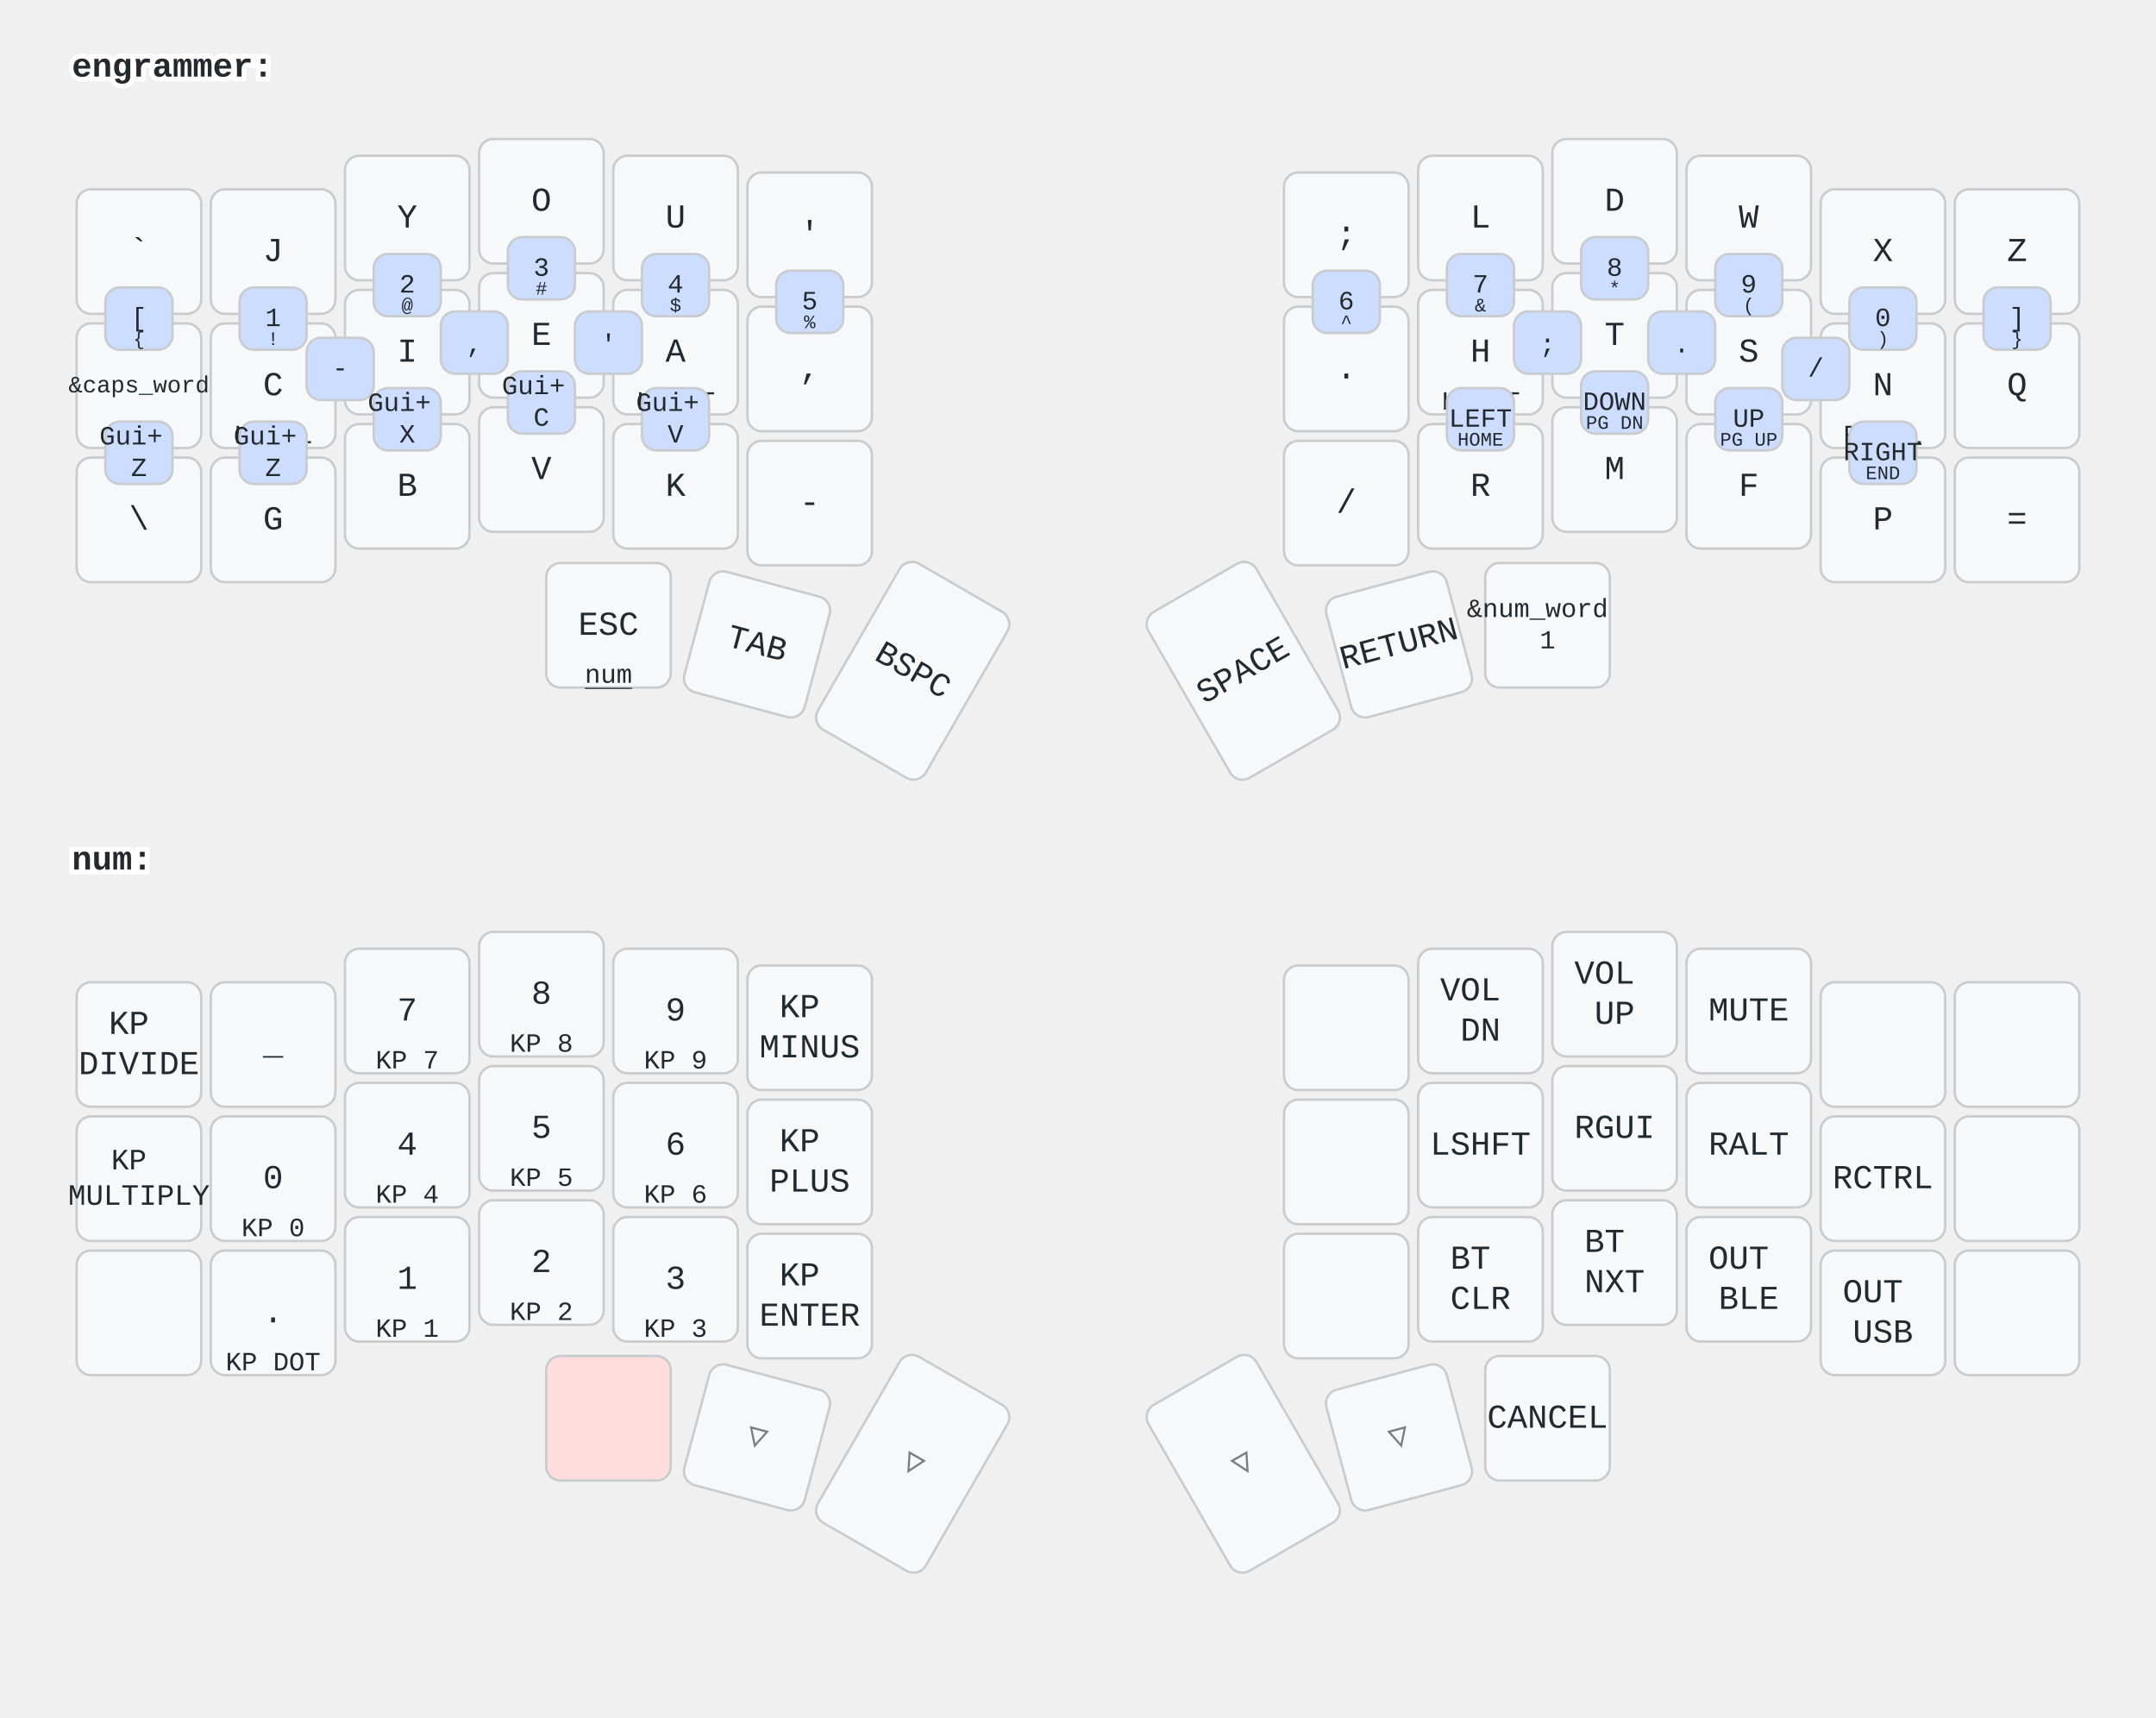
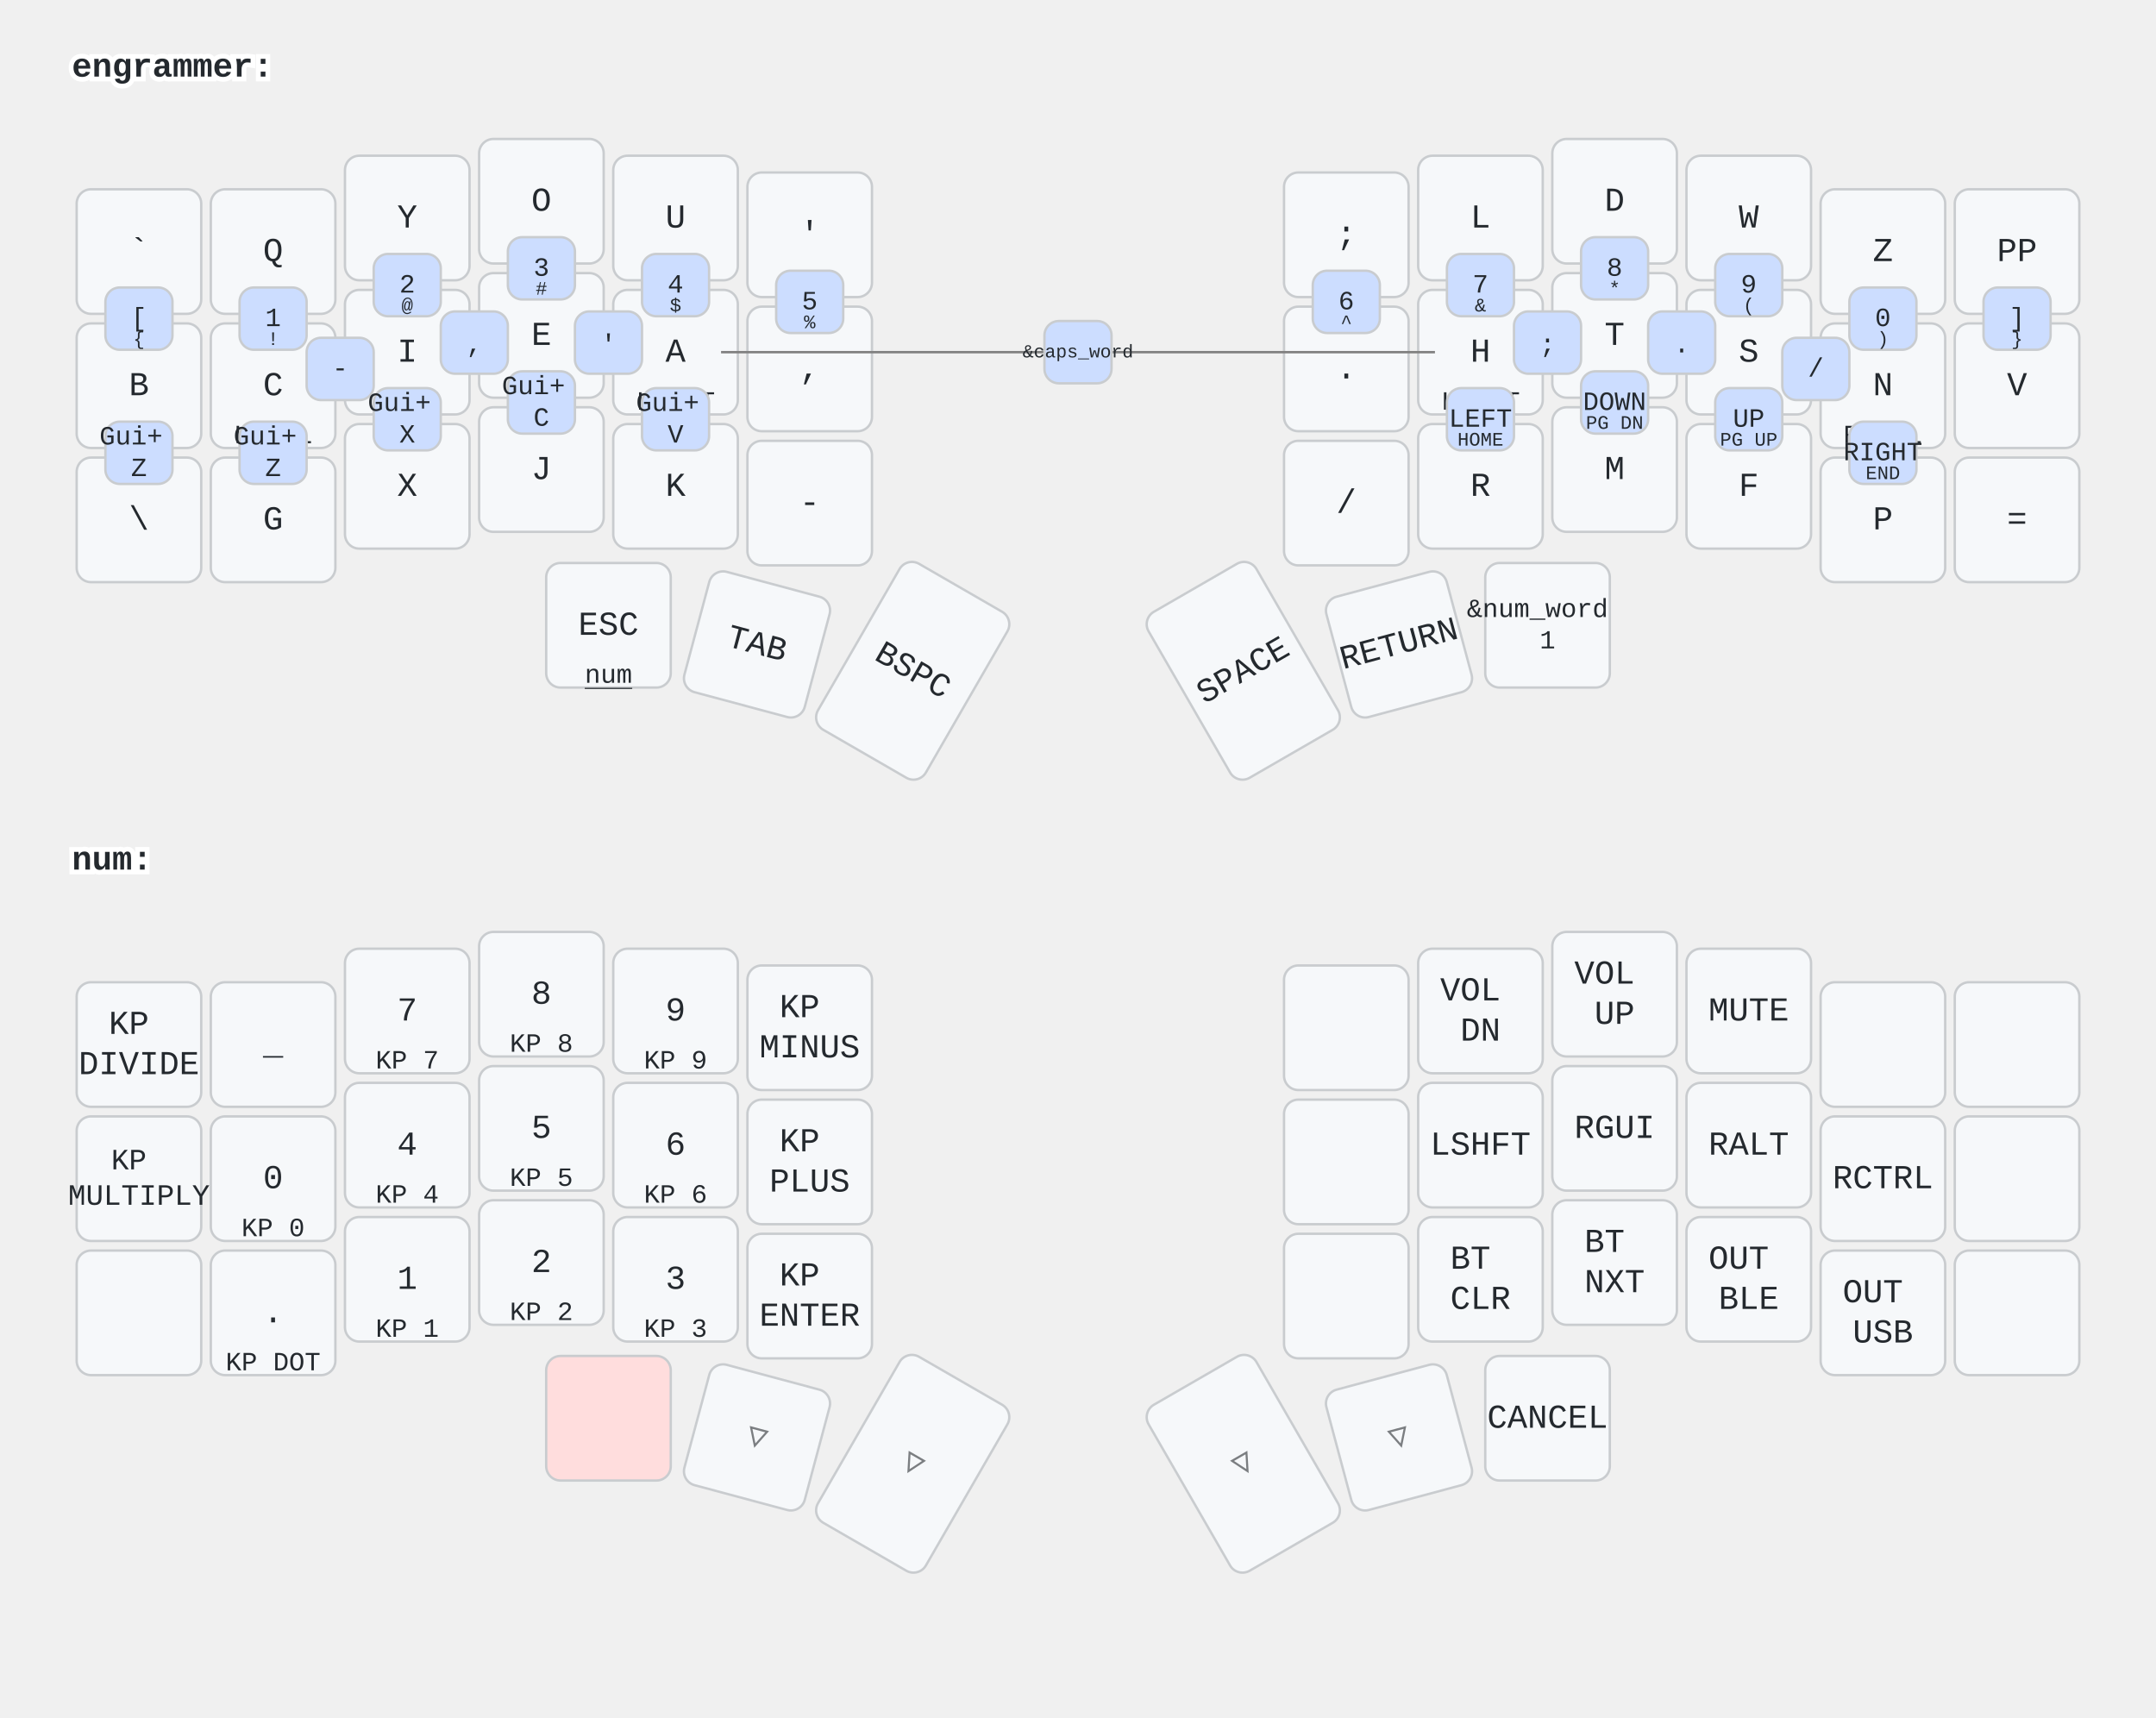
<svg xmlns="http://www.w3.org/2000/svg" width="900" height="717" viewBox="0 0 900 717" class="keymap">
  <style>/* inherit to force styles through use tags */
svg path {
    fill: inherit;
}

/* font and background color specifications */
svg.keymap {
    font-family: SFMono-Regular,Consolas,Liberation Mono,Menlo,monospace;
    font-size: 14px;
    font-kerning: normal;
    text-rendering: optimizeLegibility;
    fill: #24292e;
}

/* default key styling */
rect.key {
    fill: #f6f8fa;
}

rect.key, rect.combo {
    stroke: #c9cccf;
    stroke-width: 1;
}

/* default key side styling, only used is draw_key_sides is set */
rect.side {
    filter: brightness(90%);
}

/* color accent for combo boxes */
rect.combo, rect.combo-separate {
    fill: #cdf;
}

/* color accent for held keys */
rect.held, rect.combo.held {
    fill: #fdd;
}

/* color accent for ghost (optional) keys */
rect.ghost, rect.combo.ghost {
    stroke-dasharray: 4, 4;
    stroke-width: 2;
}

text {
    text-anchor: middle;
    dominant-baseline: middle;
}

/* styling for layer labels */
text.label {
    font-weight: bold;
    text-anchor: start;
    stroke: white;
    stroke-width: 4;
    paint-order: stroke;
}

/* styling for optional footer */
text.footer {
    text-anchor: end;
    dominant-baseline: auto;
    stroke: white;
    stroke-width: 4;
    paint-order: stroke;
}

/* styling for combo tap, and key hold/shifted label text */
text.combo, text.hold, text.shifted {
    font-size: 11px;
}

text.hold {
    text-anchor: middle;
    dominant-baseline: auto;
}

text.shifted {
    text-anchor: middle;
    dominant-baseline: hanging;
}

text.layer-activator {
    text-decoration: underline;
}

/* styling for hold/shifted label text in combo box */
text.combo.hold, text.combo.shifted {
    font-size: 8px;
}

/* lighter symbol for transparent keys */
text.trans {
    fill: #7b7e81;
}

/* styling for combo dendrons */
path.combo {
    stroke-width: 1;
    stroke: gray;
    fill: none;
}

/* Start Tabler Icons Cleanup */
/* cannot use height/width with glyphs */
.icon-tabler &gt; path {
    fill: inherit;
    stroke: inherit;
    stroke-width: 2;
}
/* hide tabler's default box */
.icon-tabler &gt; path[stroke="none"][fill="none"] {
    visibility: hidden;
}
/* End Tabler Icons Cleanup */
</style>
  <g transform="translate(30, 0)" class="layer-engrammer">
    <text x="0" y="28" class="label" id="engrammer">engrammer:</text>
    <g transform="translate(0, 56)">
      <g transform="translate(28, 49)" class="key keypos-0">
        <rect rx="6" ry="6" x="-26" y="-26" width="52" height="52" class="key" />
        <text x="0" y="0" class="key tap">`</text>
        <text x="0" y="24" class="key hold">F11</text>
      </g>
      <g transform="translate(84, 49)" class="key keypos-1">
        <rect rx="6" ry="6" x="-26" y="-26" width="52" height="52" class="key" />
-         <text x="0" y="0" class="key tap">J</text>
+         <text x="0" y="0" class="key tap">Q</text>
        <text x="0" y="24" class="key hold">F1</text>
      </g>
      <g transform="translate(140, 35)" class="key keypos-2">
        <rect rx="6" ry="6" x="-26" y="-26" width="52" height="52" class="key" />
        <text x="0" y="0" class="key tap">Y</text>
        <text x="0" y="24" class="key hold">F2</text>
      </g>
      <g transform="translate(196, 28)" class="key keypos-3">
        <rect rx="6" ry="6" x="-26" y="-26" width="52" height="52" class="key" />
        <text x="0" y="0" class="key tap">O</text>
        <text x="0" y="24" class="key hold">F3</text>
      </g>
      <g transform="translate(252, 35)" class="key keypos-4">
        <rect rx="6" ry="6" x="-26" y="-26" width="52" height="52" class="key" />
        <text x="0" y="0" class="key tap">U</text>
        <text x="0" y="24" class="key hold">F4</text>
      </g>
      <g transform="translate(308, 42)" class="key keypos-5">
        <rect rx="6" ry="6" x="-26" y="-26" width="52" height="52" class="key" />
        <text x="0" y="0" class="key tap">'</text>
        <text x="0" y="24" class="key hold">F5</text>
      </g>
      <g transform="translate(532, 42)" class="key keypos-6">
        <rect rx="6" ry="6" x="-26" y="-26" width="52" height="52" class="key" />
        <text x="0" y="0" class="key tap">;</text>
        <text x="0" y="24" class="key hold">F6</text>
      </g>
      <g transform="translate(588, 35)" class="key keypos-7">
        <rect rx="6" ry="6" x="-26" y="-26" width="52" height="52" class="key" />
        <text x="0" y="0" class="key tap">L</text>
        <text x="0" y="24" class="key hold">F7</text>
      </g>
      <g transform="translate(644, 28)" class="key keypos-8">
        <rect rx="6" ry="6" x="-26" y="-26" width="52" height="52" class="key" />
        <text x="0" y="0" class="key tap">D</text>
        <text x="0" y="24" class="key hold">F8</text>
      </g>
      <g transform="translate(700, 35)" class="key keypos-9">
        <rect rx="6" ry="6" x="-26" y="-26" width="52" height="52" class="key" />
        <text x="0" y="0" class="key tap">W</text>
        <text x="0" y="24" class="key hold">F9</text>
      </g>
      <g transform="translate(756, 49)" class="key keypos-10">
        <rect rx="6" ry="6" x="-26" y="-26" width="52" height="52" class="key" />
-         <text x="0" y="0" class="key tap">X</text>
+         <text x="0" y="0" class="key tap">Z</text>
        <text x="0" y="24" class="key hold">F10</text>
      </g>
      <g transform="translate(812, 49)" class="key keypos-11">
        <rect rx="6" ry="6" x="-26" y="-26" width="52" height="52" class="key" />
-         <text x="0" y="0" class="key tap">Z</text>
+         <text x="0" y="0" class="key tap">PP</text>
        <text x="0" y="24" class="key hold">F12</text>
      </g>
      <g transform="translate(28, 105)" class="key keypos-12">
        <rect rx="6" ry="6" x="-26" y="-26" width="52" height="52" class="key" />
-         <text x="0" y="0" class="key tap">
-           <tspan style="font-size: 70%">&amp;caps_word</tspan>
-         </text>
+         <text x="0" y="0" class="key tap">B</text>
      </g>
      <g transform="translate(84, 105)" class="key keypos-13">
        <rect rx="6" ry="6" x="-26" y="-26" width="52" height="52" class="key" />
        <text x="0" y="0" class="key tap">C</text>
        <text x="0" y="24" class="key hold">LCTRL</text>
      </g>
      <g transform="translate(140, 91)" class="key keypos-14">
        <rect rx="6" ry="6" x="-26" y="-26" width="52" height="52" class="key" />
        <text x="0" y="0" class="key tap">I</text>
        <text x="0" y="24" class="key hold">LALT</text>
      </g>
      <g transform="translate(196, 84)" class="key keypos-15">
        <rect rx="6" ry="6" x="-26" y="-26" width="52" height="52" class="key" />
        <text x="0" y="0" class="key tap">E</text>
        <text x="0" y="24" class="key hold">LGUI</text>
      </g>
      <g transform="translate(252, 91)" class="key keypos-16">
        <rect rx="6" ry="6" x="-26" y="-26" width="52" height="52" class="key" />
        <text x="0" y="0" class="key tap">A</text>
        <text x="0" y="24" class="key hold">LSHFT</text>
      </g>
      <g transform="translate(308, 98)" class="key keypos-17">
        <rect rx="6" ry="6" x="-26" y="-26" width="52" height="52" class="key" />
        <text x="0" y="0" class="key tap">,</text>
      </g>
      <g transform="translate(532, 98)" class="key keypos-18">
        <rect rx="6" ry="6" x="-26" y="-26" width="52" height="52" class="key" />
        <text x="0" y="0" class="key tap">.</text>
      </g>
      <g transform="translate(588, 91)" class="key keypos-19">
        <rect rx="6" ry="6" x="-26" y="-26" width="52" height="52" class="key" />
        <text x="0" y="0" class="key tap">H</text>
        <text x="0" y="24" class="key hold">LSHFT</text>
      </g>
      <g transform="translate(644, 84)" class="key keypos-20">
        <rect rx="6" ry="6" x="-26" y="-26" width="52" height="52" class="key" />
        <text x="0" y="0" class="key tap">T</text>
        <text x="0" y="24" class="key hold">RGUI</text>
      </g>
      <g transform="translate(700, 91)" class="key keypos-21">
        <rect rx="6" ry="6" x="-26" y="-26" width="52" height="52" class="key" />
        <text x="0" y="0" class="key tap">S</text>
        <text x="0" y="24" class="key hold">RALT</text>
      </g>
      <g transform="translate(756, 105)" class="key keypos-22">
        <rect rx="6" ry="6" x="-26" y="-26" width="52" height="52" class="key" />
        <text x="0" y="0" class="key tap">N</text>
        <text x="0" y="24" class="key hold">RCTRL</text>
      </g>
      <g transform="translate(812, 105)" class="key keypos-23">
        <rect rx="6" ry="6" x="-26" y="-26" width="52" height="52" class="key" />
-         <text x="0" y="0" class="key tap">Q</text>
+         <text x="0" y="0" class="key tap">V</text>
      </g>
      <g transform="translate(28, 161)" class="key keypos-24">
        <rect rx="6" ry="6" x="-26" y="-26" width="52" height="52" class="key" />
        <text x="0" y="0" class="key tap">\</text>
      </g>
      <g transform="translate(84, 161)" class="key keypos-25">
        <rect rx="6" ry="6" x="-26" y="-26" width="52" height="52" class="key" />
        <text x="0" y="0" class="key tap">G</text>
      </g>
      <g transform="translate(140, 147)" class="key keypos-26">
        <rect rx="6" ry="6" x="-26" y="-26" width="52" height="52" class="key" />
-         <text x="0" y="0" class="key tap">B</text>
+         <text x="0" y="0" class="key tap">X</text>
      </g>
      <g transform="translate(196, 140)" class="key keypos-27">
        <rect rx="6" ry="6" x="-26" y="-26" width="52" height="52" class="key" />
-         <text x="0" y="0" class="key tap">V</text>
+         <text x="0" y="0" class="key tap">J</text>
      </g>
      <g transform="translate(252, 147)" class="key keypos-28">
        <rect rx="6" ry="6" x="-26" y="-26" width="52" height="52" class="key" />
        <text x="0" y="0" class="key tap">K</text>
      </g>
      <g transform="translate(308, 154)" class="key keypos-29">
        <rect rx="6" ry="6" x="-26" y="-26" width="52" height="52" class="key" />
        <text x="0" y="0" class="key tap">-</text>
      </g>
      <g transform="translate(532, 154)" class="key keypos-30">
        <rect rx="6" ry="6" x="-26" y="-26" width="52" height="52" class="key" />
        <text x="0" y="0" class="key tap">/</text>
      </g>
      <g transform="translate(588, 147)" class="key keypos-31">
        <rect rx="6" ry="6" x="-26" y="-26" width="52" height="52" class="key" />
        <text x="0" y="0" class="key tap">R</text>
      </g>
      <g transform="translate(644, 140)" class="key keypos-32">
        <rect rx="6" ry="6" x="-26" y="-26" width="52" height="52" class="key" />
        <text x="0" y="0" class="key tap">M</text>
      </g>
      <g transform="translate(700, 147)" class="key keypos-33">
        <rect rx="6" ry="6" x="-26" y="-26" width="52" height="52" class="key" />
        <text x="0" y="0" class="key tap">F</text>
      </g>
      <g transform="translate(756, 161)" class="key keypos-34">
        <rect rx="6" ry="6" x="-26" y="-26" width="52" height="52" class="key" />
        <text x="0" y="0" class="key tap">P</text>
      </g>
      <g transform="translate(812, 161)" class="key keypos-35">
        <rect rx="6" ry="6" x="-26" y="-26" width="52" height="52" class="key" />
        <text x="0" y="0" class="key tap">=</text>
      </g>
      <g transform="translate(224, 205)" class="key keypos-36">
        <rect rx="6" ry="6" x="-26" y="-26" width="52" height="52" class="key" />
        <text x="0" y="0" class="key tap">ESC</text>
        <a href="#num">
          <text x="0" y="24" class="key hold layer-activator">num</text>
        </a>
      </g>
      <g transform="translate(286, 213) rotate(15.0)" class="key keypos-37">
        <rect rx="6" ry="6" x="-26" y="-26" width="52" height="52" class="key" />
        <text x="0" y="0" class="key tap">TAB</text>
      </g>
      <g transform="translate(351, 224) rotate(30.0)" class="key keypos-38">
        <rect rx="6" ry="6" x="-26" y="-40" width="52" height="80" class="key" />
        <text x="0" y="0" class="key tap">BSPC</text>
      </g>
      <g transform="translate(489, 224) rotate(-30.0)" class="key keypos-39">
        <rect rx="6" ry="6" x="-26" y="-40" width="52" height="80" class="key" />
        <text x="0" y="0" class="key tap">SPACE</text>
      </g>
      <g transform="translate(554, 213) rotate(-15.0)" class="key keypos-40">
        <rect rx="6" ry="6" x="-26" y="-26" width="52" height="52" class="key" />
        <text x="0" y="0" class="key tap">RETURN</text>
      </g>
      <g transform="translate(616, 205)" class="key keypos-41">
        <rect rx="6" ry="6" x="-26" y="-26" width="52" height="52" class="key" />
        <text x="0" y="0" class="key tap">
          <tspan x="0" dy="-0.6em" style="font-size: 78%">&amp;num_word</tspan>
          <tspan x="0" dy="1.2em" style="font-size: 78%">1</tspan>
        </text>
      </g>
      <g class="combo combopos-0">
        <rect rx="6" ry="6" x="98" y="85" width="28" height="26" class="combo" />
        <text x="112" y="98" class="combo tap">-</text>
      </g>
      <g class="combo combopos-1">
        <rect rx="6" ry="6" x="154" y="74" width="28" height="26" class="combo" />
        <text x="168" y="88" class="combo tap">,</text>
      </g>
      <g class="combo combopos-2">
        <rect rx="6" ry="6" x="210" y="74" width="28" height="26" class="combo" />
        <text x="224" y="88" class="combo tap">'</text>
      </g>
      <g class="combo combopos-3">
        <rect rx="6" ry="6" x="602" y="74" width="28" height="26" class="combo" />
        <text x="616" y="88" class="combo tap">;</text>
      </g>
      <g class="combo combopos-4">
        <rect rx="6" ry="6" x="658" y="74" width="28" height="26" class="combo" />
        <text x="672" y="88" class="combo tap">.</text>
      </g>
      <g class="combo combopos-5">
        <rect rx="6" ry="6" x="714" y="85" width="28" height="26" class="combo" />
        <text x="728" y="98" class="combo tap">/</text>
      </g>
      <g class="combo combopos-6">
+         <path d="M420,91 l-149,0" class="combo" />
+         <path d="M420,91 l149,0" class="combo" />
+         <rect rx="6" ry="6" x="406" y="78" width="28" height="26" class="combo" />
+         <text x="420" y="91" class="combo tap">
+           <tspan style="font-size: 70%">&amp;caps_word</tspan>
+         </text>
+       </g>
+       <g class="combo combopos-7">
        <rect rx="6" ry="6" x="14" y="64" width="28" height="26" class="combo" />
        <text x="28" y="77" class="combo tap">[</text>
        <text x="28" y="88" class="combo hold">{</text>
      </g>
-       <g class="combo combopos-7">
+       <g class="combo combopos-8">
        <rect rx="6" ry="6" x="70" y="64" width="28" height="26" class="combo" />
        <text x="84" y="77" class="combo tap">1</text>
        <text x="84" y="88" class="combo hold">!</text>
      </g>
-       <g class="combo combopos-8">
+       <g class="combo combopos-9">
        <rect rx="6" ry="6" x="126" y="50" width="28" height="26" class="combo" />
        <text x="140" y="63" class="combo tap">2</text>
        <text x="140" y="74" class="combo hold">@</text>
      </g>
-       <g class="combo combopos-9">
+       <g class="combo combopos-10">
        <rect rx="6" ry="6" x="182" y="43" width="28" height="26" class="combo" />
        <text x="196" y="56" class="combo tap">3</text>
        <text x="196" y="67" class="combo hold">#</text>
      </g>
-       <g class="combo combopos-10">
+       <g class="combo combopos-11">
        <rect rx="6" ry="6" x="238" y="50" width="28" height="26" class="combo" />
        <text x="252" y="63" class="combo tap">4</text>
        <text x="252" y="74" class="combo hold">$</text>
      </g>
-       <g class="combo combopos-11">
+       <g class="combo combopos-12">
        <rect rx="6" ry="6" x="294" y="57" width="28" height="26" class="combo" />
        <text x="308" y="70" class="combo tap">5</text>
        <text x="308" y="81" class="combo hold">%</text>
      </g>
-       <g class="combo combopos-12">
+       <g class="combo combopos-13">
        <rect rx="6" ry="6" x="518" y="57" width="28" height="26" class="combo" />
        <text x="532" y="70" class="combo tap">6</text>
        <text x="532" y="81" class="combo hold">^</text>
      </g>
-       <g class="combo combopos-13">
+       <g class="combo combopos-14">
        <rect rx="6" ry="6" x="574" y="50" width="28" height="26" class="combo" />
        <text x="588" y="63" class="combo tap">7</text>
        <text x="588" y="74" class="combo hold">&amp;</text>
      </g>
-       <g class="combo combopos-14">
+       <g class="combo combopos-15">
        <rect rx="6" ry="6" x="630" y="43" width="28" height="26" class="combo" />
        <text x="644" y="56" class="combo tap">8</text>
        <text x="644" y="67" class="combo hold">*</text>
      </g>
-       <g class="combo combopos-15">
+       <g class="combo combopos-16">
        <rect rx="6" ry="6" x="686" y="50" width="28" height="26" class="combo" />
        <text x="700" y="63" class="combo tap">9</text>
        <text x="700" y="74" class="combo hold">(</text>
      </g>
-       <g class="combo combopos-16">
+       <g class="combo combopos-17">
        <rect rx="6" ry="6" x="742" y="64" width="28" height="26" class="combo" />
        <text x="756" y="77" class="combo tap">0</text>
        <text x="756" y="88" class="combo hold">)</text>
      </g>
-       <g class="combo combopos-17">
+       <g class="combo combopos-18">
        <rect rx="6" ry="6" x="798" y="64" width="28" height="26" class="combo" />
        <text x="812" y="77" class="combo tap">]</text>
        <text x="812" y="88" class="combo hold">}</text>
      </g>
-       <g class="combo combopos-18">
+       <g class="combo combopos-19">
        <rect rx="6" ry="6" x="70" y="120" width="28" height="26" class="combo" />
        <text x="84" y="133" class="combo tap">
          <tspan x="84" dy="-0.6em">Gui+</tspan>
          <tspan x="84" dy="1.2em">Z</tspan>
        </text>
      </g>
-       <g class="combo combopos-19">
+       <g class="combo combopos-20">
        <rect rx="6" ry="6" x="14" y="120" width="28" height="26" class="combo" />
        <text x="28" y="133" class="combo tap">
          <tspan x="28" dy="-0.6em">Gui+</tspan>
          <tspan x="28" dy="1.2em">Z</tspan>
        </text>
      </g>
-       <g class="combo combopos-20">
+       <g class="combo combopos-21">
        <rect rx="6" ry="6" x="126" y="106" width="28" height="26" class="combo" />
        <text x="140" y="119" class="combo tap">
          <tspan x="140" dy="-0.6em">Gui+</tspan>
          <tspan x="140" dy="1.2em">X</tspan>
        </text>
      </g>
-       <g class="combo combopos-21">
+       <g class="combo combopos-22">
        <rect rx="6" ry="6" x="182" y="99" width="28" height="26" class="combo" />
        <text x="196" y="112" class="combo tap">
          <tspan x="196" dy="-0.6em">Gui+</tspan>
          <tspan x="196" dy="1.2em">C</tspan>
        </text>
      </g>
-       <g class="combo combopos-22">
+       <g class="combo combopos-23">
        <rect rx="6" ry="6" x="238" y="106" width="28" height="26" class="combo" />
        <text x="252" y="119" class="combo tap">
          <tspan x="252" dy="-0.6em">Gui+</tspan>
          <tspan x="252" dy="1.2em">V</tspan>
        </text>
      </g>
-       <g class="combo combopos-23">
+       <g class="combo combopos-24">
        <rect rx="6" ry="6" x="574" y="106" width="28" height="26" class="combo" />
        <text x="588" y="119" class="combo tap">LEFT</text>
        <text x="588" y="130" class="combo hold">HOME</text>
      </g>
-       <g class="combo combopos-24">
+       <g class="combo combopos-25">
        <rect rx="6" ry="6" x="630" y="99" width="28" height="26" class="combo" />
        <text x="644" y="112" class="combo tap">DOWN</text>
        <text x="644" y="123" class="combo hold">PG DN</text>
      </g>
-       <g class="combo combopos-25">
+       <g class="combo combopos-26">
        <rect rx="6" ry="6" x="686" y="106" width="28" height="26" class="combo" />
        <text x="700" y="119" class="combo tap">UP</text>
        <text x="700" y="130" class="combo hold">PG UP</text>
      </g>
-       <g class="combo combopos-26">
+       <g class="combo combopos-27">
        <rect rx="6" ry="6" x="742" y="120" width="28" height="26" class="combo" />
        <text x="756" y="133" class="combo tap">RIGHT</text>
        <text x="756" y="144" class="combo hold">END</text>
      </g>
    </g>
  </g>
  <g transform="translate(30, 331)" class="layer-num">
    <text x="0" y="28" class="label" id="num">num:</text>
    <g transform="translate(0, 56)">
      <g transform="translate(28, 49)" class="key keypos-0">
        <rect rx="6" ry="6" x="-26" y="-26" width="52" height="52" class="key" />
        <text x="0" y="0" class="key tap">
          <tspan x="0" dy="-0.6em">KP</tspan>
          <tspan x="0" dy="1.2em">DIVIDE</tspan>
        </text>
      </g>
      <g transform="translate(84, 49)" class="key keypos-1">
        <rect rx="6" ry="6" x="-26" y="-26" width="52" height="52" class="key" />
        <text x="0" y="0" class="key tap">_</text>
      </g>
      <g transform="translate(140, 35)" class="key keypos-2">
        <rect rx="6" ry="6" x="-26" y="-26" width="52" height="52" class="key" />
        <text x="0" y="0" class="key tap">7</text>
        <text x="0" y="24" class="key hold">KP 7</text>
      </g>
      <g transform="translate(196, 28)" class="key keypos-3">
        <rect rx="6" ry="6" x="-26" y="-26" width="52" height="52" class="key" />
        <text x="0" y="0" class="key tap">8</text>
        <text x="0" y="24" class="key hold">KP 8</text>
      </g>
      <g transform="translate(252, 35)" class="key keypos-4">
        <rect rx="6" ry="6" x="-26" y="-26" width="52" height="52" class="key" />
        <text x="0" y="0" class="key tap">9</text>
        <text x="0" y="24" class="key hold">KP 9</text>
      </g>
      <g transform="translate(308, 42)" class="key keypos-5">
        <rect rx="6" ry="6" x="-26" y="-26" width="52" height="52" class="key" />
        <text x="0" y="0" class="key tap">
          <tspan x="0" dy="-0.6em">KP</tspan>
          <tspan x="0" dy="1.2em">MINUS</tspan>
        </text>
      </g>
      <g transform="translate(532, 42)" class="key keypos-6">
        <rect rx="6" ry="6" x="-26" y="-26" width="52" height="52" class="key" />
      </g>
      <g transform="translate(588, 35)" class="key keypos-7">
        <rect rx="6" ry="6" x="-26" y="-26" width="52" height="52" class="key" />
        <text x="0" y="0" class="key tap">
          <tspan x="0" dy="-0.6em">VOL</tspan>
          <tspan x="0" dy="1.2em">DN</tspan>
        </text>
      </g>
      <g transform="translate(644, 28)" class="key keypos-8">
        <rect rx="6" ry="6" x="-26" y="-26" width="52" height="52" class="key" />
        <text x="0" y="0" class="key tap">
          <tspan x="0" dy="-0.6em">VOL</tspan>
          <tspan x="0" dy="1.2em">UP</tspan>
        </text>
      </g>
      <g transform="translate(700, 35)" class="key keypos-9">
        <rect rx="6" ry="6" x="-26" y="-26" width="52" height="52" class="key" />
        <text x="0" y="0" class="key tap">MUTE</text>
      </g>
      <g transform="translate(756, 49)" class="key keypos-10">
        <rect rx="6" ry="6" x="-26" y="-26" width="52" height="52" class="key" />
      </g>
      <g transform="translate(812, 49)" class="key keypos-11">
        <rect rx="6" ry="6" x="-26" y="-26" width="52" height="52" class="key" />
      </g>
      <g transform="translate(28, 105)" class="key keypos-12">
        <rect rx="6" ry="6" x="-26" y="-26" width="52" height="52" class="key" />
        <text x="0" y="0" class="key tap">
          <tspan x="0" dy="-0.6em" style="font-size: 88%">KP</tspan>
          <tspan x="0" dy="1.2em" style="font-size: 88%">MULTIPLY</tspan>
        </text>
      </g>
      <g transform="translate(84, 105)" class="key keypos-13">
        <rect rx="6" ry="6" x="-26" y="-26" width="52" height="52" class="key" />
        <text x="0" y="0" class="key tap">0</text>
        <text x="0" y="24" class="key hold">KP 0</text>
      </g>
      <g transform="translate(140, 91)" class="key keypos-14">
        <rect rx="6" ry="6" x="-26" y="-26" width="52" height="52" class="key" />
        <text x="0" y="0" class="key tap">4</text>
        <text x="0" y="24" class="key hold">KP 4</text>
      </g>
      <g transform="translate(196, 84)" class="key keypos-15">
        <rect rx="6" ry="6" x="-26" y="-26" width="52" height="52" class="key" />
        <text x="0" y="0" class="key tap">5</text>
        <text x="0" y="24" class="key hold">KP 5</text>
      </g>
      <g transform="translate(252, 91)" class="key keypos-16">
        <rect rx="6" ry="6" x="-26" y="-26" width="52" height="52" class="key" />
        <text x="0" y="0" class="key tap">6</text>
        <text x="0" y="24" class="key hold">KP 6</text>
      </g>
      <g transform="translate(308, 98)" class="key keypos-17">
        <rect rx="6" ry="6" x="-26" y="-26" width="52" height="52" class="key" />
        <text x="0" y="0" class="key tap">
          <tspan x="0" dy="-0.6em">KP</tspan>
          <tspan x="0" dy="1.2em">PLUS</tspan>
        </text>
      </g>
      <g transform="translate(532, 98)" class="key keypos-18">
        <rect rx="6" ry="6" x="-26" y="-26" width="52" height="52" class="key" />
      </g>
      <g transform="translate(588, 91)" class="key keypos-19">
        <rect rx="6" ry="6" x="-26" y="-26" width="52" height="52" class="key" />
        <text x="0" y="0" class="key tap">LSHFT</text>
      </g>
      <g transform="translate(644, 84)" class="key keypos-20">
        <rect rx="6" ry="6" x="-26" y="-26" width="52" height="52" class="key" />
        <text x="0" y="0" class="key tap">RGUI</text>
      </g>
      <g transform="translate(700, 91)" class="key keypos-21">
        <rect rx="6" ry="6" x="-26" y="-26" width="52" height="52" class="key" />
        <text x="0" y="0" class="key tap">RALT</text>
      </g>
      <g transform="translate(756, 105)" class="key keypos-22">
        <rect rx="6" ry="6" x="-26" y="-26" width="52" height="52" class="key" />
        <text x="0" y="0" class="key tap">RCTRL</text>
      </g>
      <g transform="translate(812, 105)" class="key keypos-23">
        <rect rx="6" ry="6" x="-26" y="-26" width="52" height="52" class="key" />
      </g>
      <g transform="translate(28, 161)" class="key keypos-24">
        <rect rx="6" ry="6" x="-26" y="-26" width="52" height="52" class="key" />
      </g>
      <g transform="translate(84, 161)" class="key keypos-25">
        <rect rx="6" ry="6" x="-26" y="-26" width="52" height="52" class="key" />
        <text x="0" y="0" class="key tap">.</text>
        <text x="0" y="24" class="key hold">KP DOT</text>
      </g>
      <g transform="translate(140, 147)" class="key keypos-26">
        <rect rx="6" ry="6" x="-26" y="-26" width="52" height="52" class="key" />
        <text x="0" y="0" class="key tap">1</text>
        <text x="0" y="24" class="key hold">KP 1</text>
      </g>
      <g transform="translate(196, 140)" class="key keypos-27">
        <rect rx="6" ry="6" x="-26" y="-26" width="52" height="52" class="key" />
        <text x="0" y="0" class="key tap">2</text>
        <text x="0" y="24" class="key hold">KP 2</text>
      </g>
      <g transform="translate(252, 147)" class="key keypos-28">
        <rect rx="6" ry="6" x="-26" y="-26" width="52" height="52" class="key" />
        <text x="0" y="0" class="key tap">3</text>
        <text x="0" y="24" class="key hold">KP 3</text>
      </g>
      <g transform="translate(308, 154)" class="key keypos-29">
        <rect rx="6" ry="6" x="-26" y="-26" width="52" height="52" class="key" />
        <text x="0" y="0" class="key tap">
          <tspan x="0" dy="-0.6em">KP</tspan>
          <tspan x="0" dy="1.2em">ENTER</tspan>
        </text>
      </g>
      <g transform="translate(532, 154)" class="key keypos-30">
        <rect rx="6" ry="6" x="-26" y="-26" width="52" height="52" class="key" />
      </g>
      <g transform="translate(588, 147)" class="key keypos-31">
        <rect rx="6" ry="6" x="-26" y="-26" width="52" height="52" class="key" />
        <text x="0" y="0" class="key tap">
          <tspan x="0" dy="-0.6em">BT</tspan>
          <tspan x="0" dy="1.2em">CLR</tspan>
        </text>
      </g>
      <g transform="translate(644, 140)" class="key keypos-32">
        <rect rx="6" ry="6" x="-26" y="-26" width="52" height="52" class="key" />
        <text x="0" y="0" class="key tap">
          <tspan x="0" dy="-0.6em">BT</tspan>
          <tspan x="0" dy="1.2em">NXT</tspan>
        </text>
      </g>
      <g transform="translate(700, 147)" class="key keypos-33">
        <rect rx="6" ry="6" x="-26" y="-26" width="52" height="52" class="key" />
        <text x="0" y="0" class="key tap">
          <tspan x="0" dy="-0.6em">OUT</tspan>
          <tspan x="0" dy="1.2em">BLE</tspan>
        </text>
      </g>
      <g transform="translate(756, 161)" class="key keypos-34">
        <rect rx="6" ry="6" x="-26" y="-26" width="52" height="52" class="key" />
        <text x="0" y="0" class="key tap">
          <tspan x="0" dy="-0.6em">OUT</tspan>
          <tspan x="0" dy="1.2em">USB</tspan>
        </text>
      </g>
      <g transform="translate(812, 161)" class="key keypos-35">
        <rect rx="6" ry="6" x="-26" y="-26" width="52" height="52" class="key" />
      </g>
      <g transform="translate(224, 205)" class="key held keypos-36">
        <rect rx="6" ry="6" x="-26" y="-26" width="52" height="52" class="key held" />
      </g>
      <g transform="translate(286, 213) rotate(15.0)" class="key trans keypos-37">
        <rect rx="6" ry="6" x="-26" y="-26" width="52" height="52" class="key trans" />
        <text x="0" y="0" class="key trans tap">▽</text>
      </g>
      <g transform="translate(351, 224) rotate(30.0)" class="key trans keypos-38">
        <rect rx="6" ry="6" x="-26" y="-40" width="52" height="80" class="key trans" />
        <text x="0" y="0" class="key trans tap">▽</text>
      </g>
      <g transform="translate(489, 224) rotate(-30.0)" class="key trans keypos-39">
        <rect rx="6" ry="6" x="-26" y="-40" width="52" height="80" class="key trans" />
        <text x="0" y="0" class="key trans tap">▽</text>
      </g>
      <g transform="translate(554, 213) rotate(-15.0)" class="key trans keypos-40">
        <rect rx="6" ry="6" x="-26" y="-26" width="52" height="52" class="key trans" />
        <text x="0" y="0" class="key trans tap">▽</text>
      </g>
      <g transform="translate(616, 205)" class="key keypos-41">
        <rect rx="6" ry="6" x="-26" y="-26" width="52" height="52" class="key" />
        <text x="0" y="0" class="key tap">CANCEL</text>
      </g>
    </g>
  </g>
</svg>
